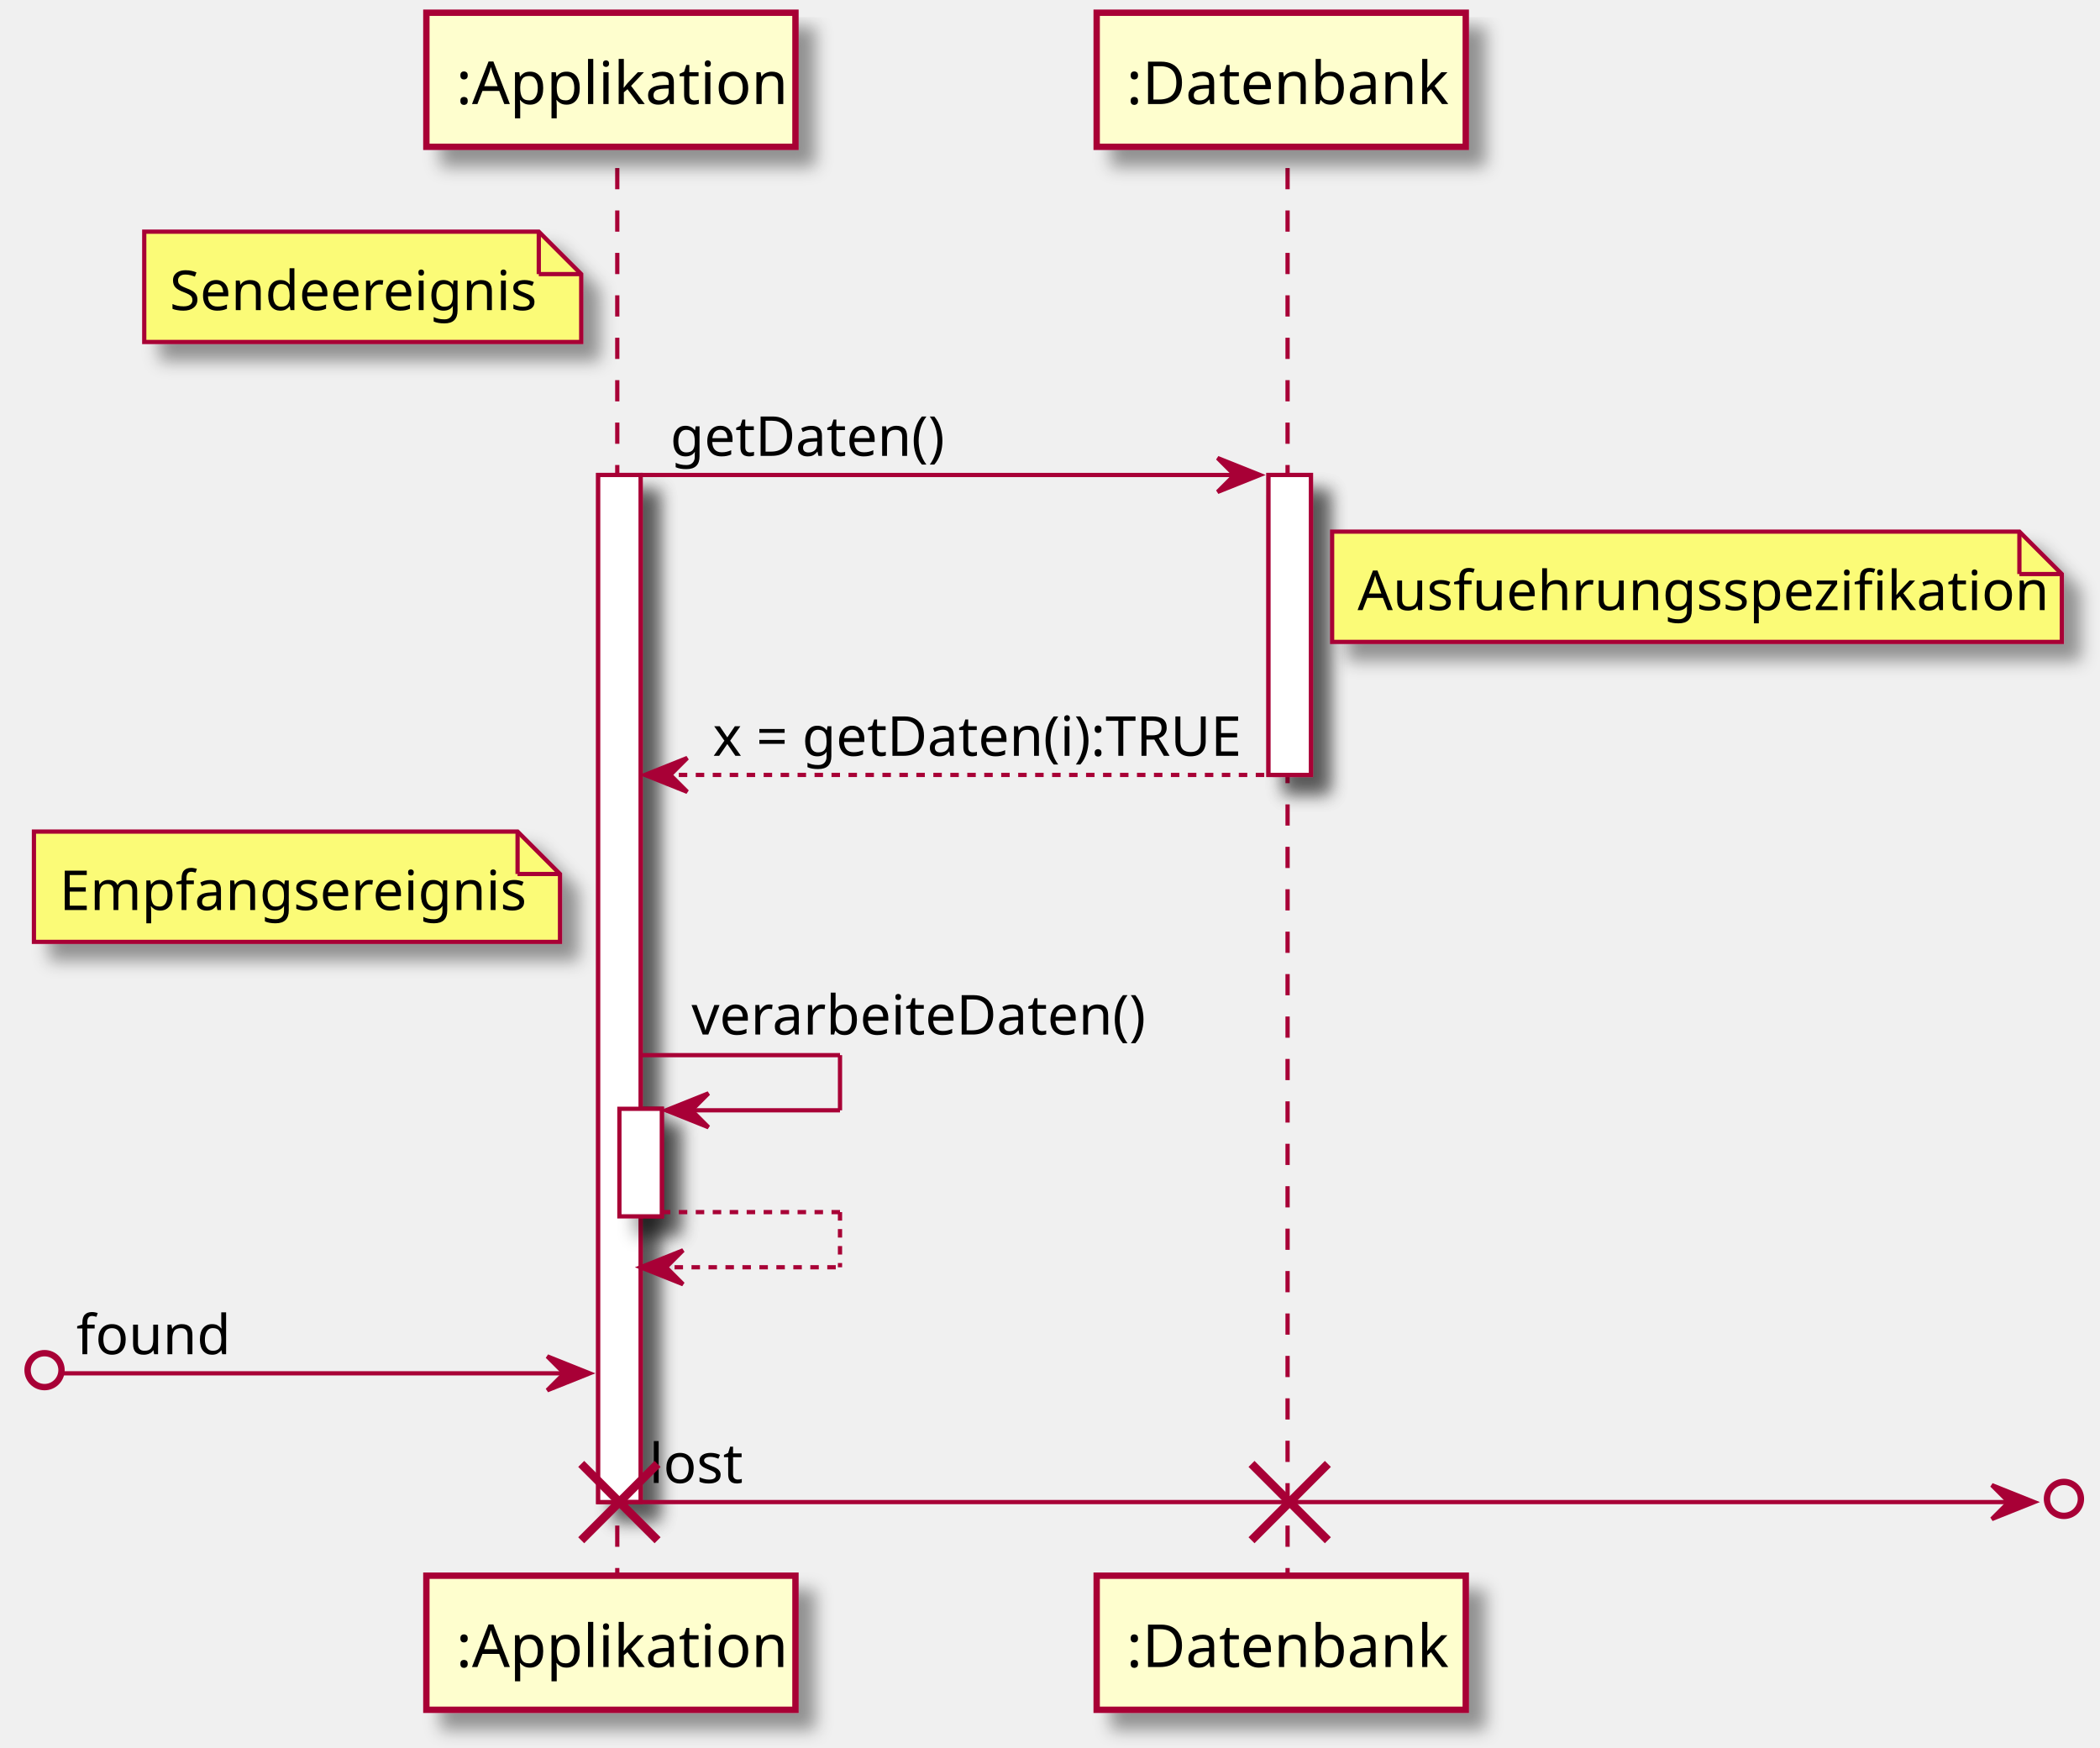
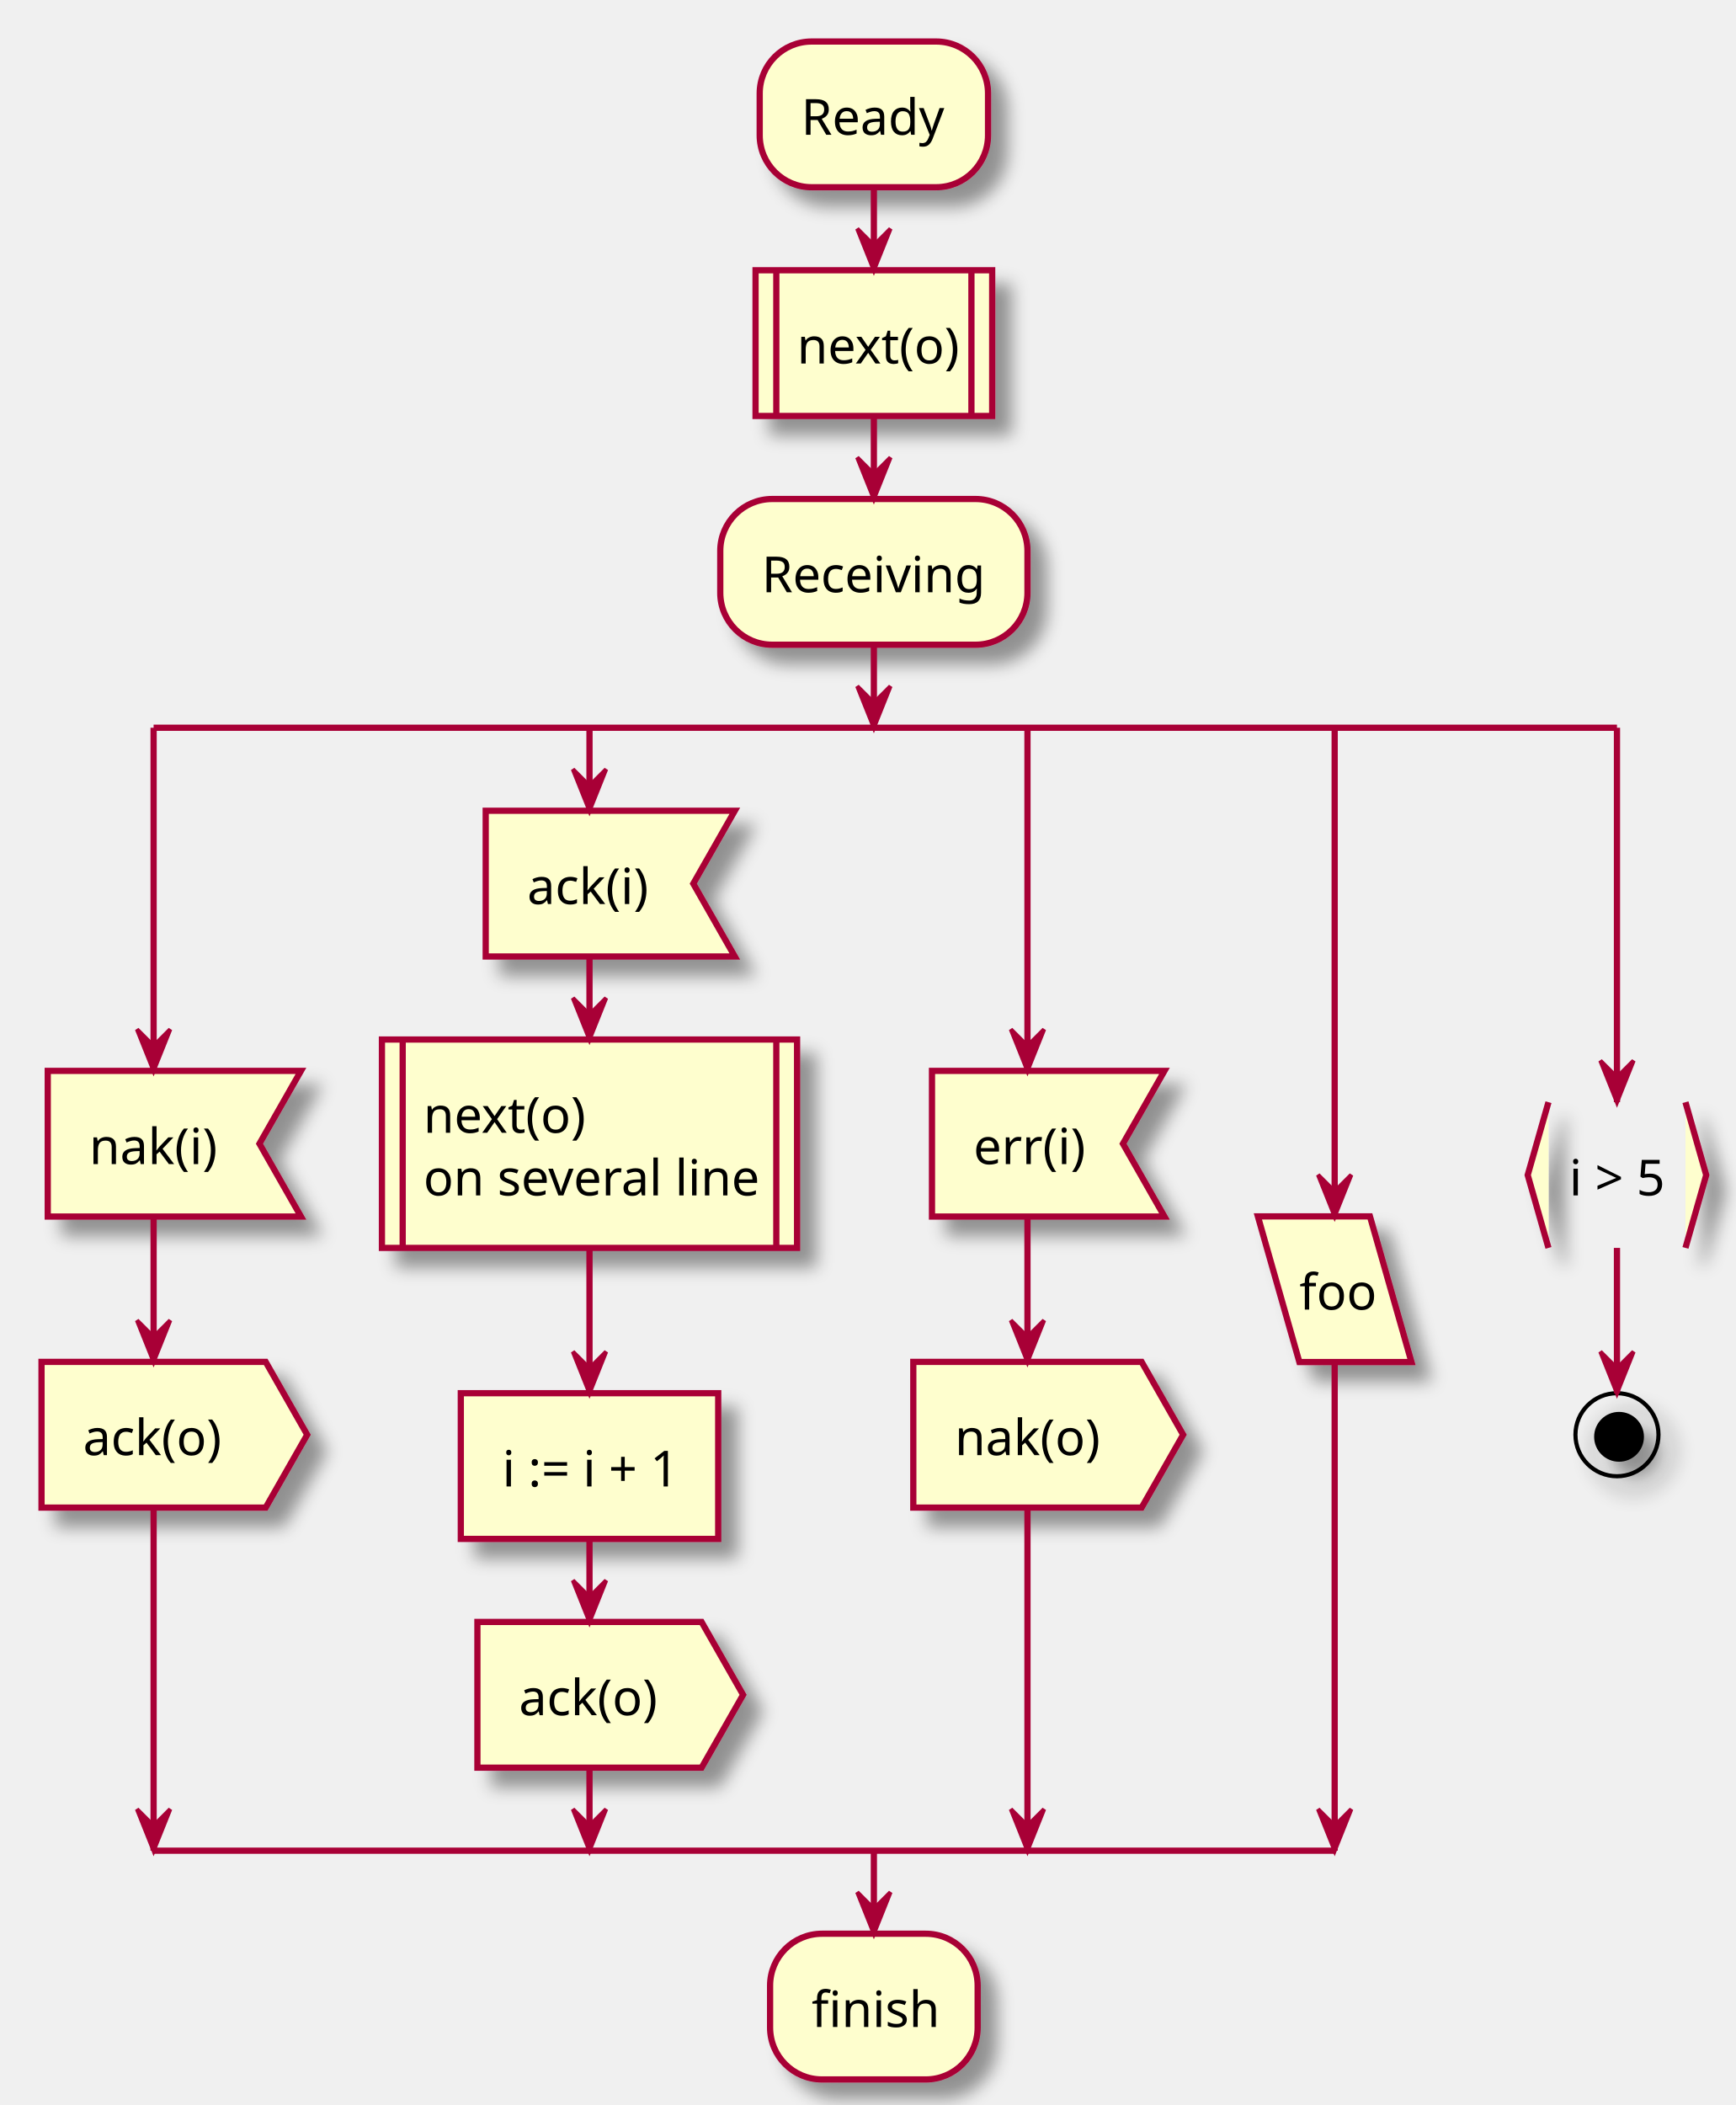
- <svg xmlns="http://www.w3.org/2000/svg" height="412px" style="width:495px;height:412px;" version="1.1" viewBox="0 0 495 412" width="495px">
+ <svg xmlns="http://www.w3.org/2000/svg" height="507px" style="width:418px;height:507px;" version="1.1" viewBox="0 0 418 507" width="418px">
  <defs>
    <filter height="300%" id="f1" width="300%" x="-1" y="-1">
      <feGaussianBlur result="blurOut" stdDeviation="2.0" />
      <feColorMatrix in="blurOut" result="blurOut2" type="matrix" values="0 0 0 0 0 0 0 0 0 0 0 0 0 0 0 0 0 0 .4 0" />
      <feOffset dx="4.0" dy="4.0" in="blurOut2" result="blurOut3" />
      <feBlend in="SourceGraphic" in2="blurOut3" mode="normal" />
    </filter>
  </defs>
  <g>
-     <rect fill="#FFFFFF" filter="url(#f1)" height="242.109" style="stroke: #A80036; stroke-width: 1.0;" width="10" x="141" y="111.961" />
-     <rect fill="#FFFFFF" filter="url(#f1)" height="25.352" style="stroke: #A80036; stroke-width: 1.0;" width="10" x="146" y="261.367" />
-     <rect fill="#FFFFFF" filter="url(#f1)" height="70.703" style="stroke: #A80036; stroke-width: 1.0;" width="10" x="299" y="111.961" />
-     <line style="stroke: #A80036; stroke-width: 1.0; stroke-dasharray: 5.0,5.0;" x1="145.5" x2="145.5" y1="39.609" y2="372.422" />
-     <line style="stroke: #A80036; stroke-width: 1.0; stroke-dasharray: 5.0,5.0;" x1="303.5" x2="303.5" y1="39.609" y2="372.422" />
-     <rect fill="#FEFECE" filter="url(#f1)" height="31.609" style="stroke: #A80036; stroke-width: 1.5;" width="87" x="100.5" y="3" />
-     <text fill="#000000" font-family="sans-serif" font-size="14" lengthAdjust="spacingAndGlyphs" textLength="73" x="107.5" y="24.533">:Applikation</text>
-     <rect fill="#FEFECE" filter="url(#f1)" height="31.609" style="stroke: #A80036; stroke-width: 1.5;" width="87" x="100.5" y="371.422" />
-     <text fill="#000000" font-family="sans-serif" font-size="14" lengthAdjust="spacingAndGlyphs" textLength="73" x="107.5" y="392.955">:Applikation</text>
-     <rect fill="#FEFECE" filter="url(#f1)" height="31.609" style="stroke: #A80036; stroke-width: 1.5;" width="87" x="258.5" y="3" />
-     <text fill="#000000" font-family="sans-serif" font-size="14" lengthAdjust="spacingAndGlyphs" textLength="73" x="265.5" y="24.533">:Datenbank</text>
-     <rect fill="#FEFECE" filter="url(#f1)" height="31.609" style="stroke: #A80036; stroke-width: 1.5;" width="87" x="258.5" y="371.422" />
-     <text fill="#000000" font-family="sans-serif" font-size="14" lengthAdjust="spacingAndGlyphs" textLength="73" x="265.5" y="392.955">:Datenbank</text>
-     <rect fill="#FFFFFF" filter="url(#f1)" height="242.109" style="stroke: #A80036; stroke-width: 1.0;" width="10" x="141" y="111.961" />
-     <rect fill="#FFFFFF" filter="url(#f1)" height="25.352" style="stroke: #A80036; stroke-width: 1.0;" width="10" x="146" y="261.367" />
-     <rect fill="#FFFFFF" filter="url(#f1)" height="70.703" style="stroke: #A80036; stroke-width: 1.0;" width="10" x="299" y="111.961" />
-     <polygon fill="#FBFB77" filter="url(#f1)" points="34,54.609,34,80.609,137,80.609,137,64.609,127,54.609,34,54.609" style="stroke: #A80036; stroke-width: 1.0;" />
-     <line style="stroke: #A80036; stroke-width: 1.0;" x1="127" x2="127" y1="54.609" y2="64.609" />
-     <line style="stroke: #A80036; stroke-width: 1.0;" x1="137" x2="127" y1="64.609" y2="64.609" />
-     <text fill="#000000" font-family="sans-serif" font-size="13" lengthAdjust="spacingAndGlyphs" textLength="82" x="40" y="73.105">Sendeereignis</text>
-     <polygon fill="#A80036" points="287,107.961,297,111.961,287,115.961,291,111.961" style="stroke: #A80036; stroke-width: 1.0;" />
-     <line style="stroke: #A80036; stroke-width: 1.0;" x1="151" x2="293" y1="111.961" y2="111.961" />
-     <text fill="#000000" font-family="sans-serif" font-size="13" lengthAdjust="spacingAndGlyphs" textLength="60" x="158" y="107.456">getDaten()</text>
-     <polygon fill="#FBFB77" filter="url(#f1)" points="314,125.312,314,151.312,486,151.312,486,135.312,476,125.312,314,125.312" style="stroke: #A80036; stroke-width: 1.0;" />
-     <line style="stroke: #A80036; stroke-width: 1.0;" x1="476" x2="476" y1="125.312" y2="135.312" />
-     <line style="stroke: #A80036; stroke-width: 1.0;" x1="486" x2="476" y1="135.312" y2="135.312" />
-     <text fill="#000000" font-family="sans-serif" font-size="13" lengthAdjust="spacingAndGlyphs" textLength="151" x="320" y="143.808">Ausfuehrungsspezifikation</text>
-     <polygon fill="#A80036" points="162,178.664,152,182.664,162,186.664,158,182.664" style="stroke: #A80036; stroke-width: 1.0;" />
-     <line style="stroke: #A80036; stroke-width: 1.0; stroke-dasharray: 2.0,2.0;" x1="156" x2="303" y1="182.664" y2="182.664" />
-     <text fill="#000000" font-family="sans-serif" font-size="13" lengthAdjust="spacingAndGlyphs" textLength="124" x="168" y="178.159">x = getDaten(i):TRUE</text>
-     <polygon fill="#FBFB77" filter="url(#f1)" points="8,196.016,8,222.016,132,222.016,132,206.016,122,196.016,8,196.016" style="stroke: #A80036; stroke-width: 1.0;" />
-     <line style="stroke: #A80036; stroke-width: 1.0;" x1="122" x2="122" y1="196.016" y2="206.016" />
-     <line style="stroke: #A80036; stroke-width: 1.0;" x1="132" x2="122" y1="206.016" y2="206.016" />
-     <text fill="#000000" font-family="sans-serif" font-size="13" lengthAdjust="spacingAndGlyphs" textLength="103" x="14" y="214.511">Empfangsereignis</text>
-     <line style="stroke: #A80036; stroke-width: 1.0;" x1="151" x2="198" y1="248.719" y2="248.719" />
-     <line style="stroke: #A80036; stroke-width: 1.0;" x1="198" x2="198" y1="248.719" y2="261.719" />
-     <line style="stroke: #A80036; stroke-width: 1.0;" x1="157" x2="198" y1="261.719" y2="261.719" />
-     <polygon fill="#A80036" points="167,257.719,157,261.719,167,265.719,163,261.719" style="stroke: #A80036; stroke-width: 1.0;" />
-     <text fill="#000000" font-family="sans-serif" font-size="13" lengthAdjust="spacingAndGlyphs" textLength="97" x="163" y="243.862">verarbeiteDaten()</text>
-     <line style="stroke: #A80036; stroke-width: 1.0; stroke-dasharray: 2.0,2.0;" x1="156" x2="198" y1="285.719" y2="285.719" />
-     <line style="stroke: #A80036; stroke-width: 1.0; stroke-dasharray: 2.0,2.0;" x1="198" x2="198" y1="285.719" y2="298.719" />
-     <line style="stroke: #A80036; stroke-width: 1.0; stroke-dasharray: 2.0,2.0;" x1="151" x2="198" y1="298.719" y2="298.719" />
-     <polygon fill="#A80036" points="161,294.719,151,298.719,161,302.719,157,298.719" style="stroke: #A80036; stroke-width: 1.0;" />
-     <ellipse cx="10.5" cy="322.969" fill="none" rx="4" ry="4" style="stroke: #A80036; stroke-width: 1.5;" />
-     <polygon fill="#A80036" points="129,319.719,139,323.719,129,327.719,133,323.719" style="stroke: #A80036; stroke-width: 1.0;" />
-     <line style="stroke: #A80036; stroke-width: 1.0;" x1="15" x2="135" y1="323.719" y2="323.719" />
-     <text fill="#000000" font-family="sans-serif" font-size="13" lengthAdjust="spacingAndGlyphs" textLength="31" x="18" y="319.214">found</text>
-     <ellipse cx="486.5" cy="353.32" fill="none" rx="4" ry="4" style="stroke: #A80036; stroke-width: 1.5;" />
-     <polygon fill="#A80036" points="469.5,350.07,479.5,354.07,469.5,358.07,473.5,354.07" style="stroke: #A80036; stroke-width: 1.0;" />
-     <line style="stroke: #A80036; stroke-width: 1.0;" x1="146" x2="475.5" y1="354.07" y2="354.07" />
-     <text fill="#000000" font-family="sans-serif" font-size="13" lengthAdjust="spacingAndGlyphs" textLength="21" x="153" y="349.565">lost</text>
-     <line style="stroke: #A80036; stroke-width: 2.0;" x1="137" x2="155" y1="345.07" y2="363.07" />
-     <line style="stroke: #A80036; stroke-width: 2.0;" x1="137" x2="155" y1="363.07" y2="345.07" />
-     <line style="stroke: #A80036; stroke-width: 2.0;" x1="295" x2="313" y1="345.07" y2="363.07" />
-     <line style="stroke: #A80036; stroke-width: 2.0;" x1="295" x2="313" y1="363.07" y2="345.07" />
+     <rect fill="#FEFECE" filter="url(#f1)" height="35.094" rx="12.5" ry="12.5" style="stroke: #A80036; stroke-width: 1.5;" width="55" x="183" y="10" />
+     <text fill="#000000" font-family="sans-serif" font-size="12" lengthAdjust="spacingAndGlyphs" textLength="35" x="193" y="32.457">Ready</text>
+     <rect fill="#FEFECE" filter="url(#f1)" height="35.094" style="stroke: #A80036; stroke-width: 1.5;" width="57" x="182" y="65.094" />
+     <line style="stroke: #A80036; stroke-width: 1.5;" x1="187" x2="187" y1="65.094" y2="100.188" />
+     <line style="stroke: #A80036; stroke-width: 1.5;" x1="234" x2="234" y1="65.094" y2="100.188" />
+     <text fill="#000000" font-family="sans-serif" font-size="12" lengthAdjust="spacingAndGlyphs" textLength="37" x="192" y="87.551">next(o)</text>
+     <rect fill="#FEFECE" filter="url(#f1)" height="35.094" rx="12.5" ry="12.5" style="stroke: #A80036; stroke-width: 1.5;" width="74" x="173.5" y="120.188" />
+     <text fill="#000000" font-family="sans-serif" font-size="12" lengthAdjust="spacingAndGlyphs" textLength="54" x="183.5" y="142.644">Receiving</text>
+     <polygon fill="#FEFECE" filter="url(#f1)" points="11.5,257.922,72.5,257.922,62.5,275.469,72.5,293.016,11.5,293.016" style="stroke: #A80036; stroke-width: 1.5;" />
+     <text fill="#000000" font-family="sans-serif" font-size="12" lengthAdjust="spacingAndGlyphs" textLength="31" x="21.5" y="280.379">nak(i)</text>
+     <polygon fill="#FEFECE" filter="url(#f1)" points="10,328.016,64,328.016,74,345.562,64,363.109,10,363.109" style="stroke: #A80036; stroke-width: 1.5;" />
+     <text fill="#000000" font-family="sans-serif" font-size="12" lengthAdjust="spacingAndGlyphs" textLength="34" x="20" y="350.473">ack(o)</text>
+     <polygon fill="#FEFECE" filter="url(#f1)" points="117,195.281,177,195.281,167,212.828,177,230.375,117,230.375" style="stroke: #A80036; stroke-width: 1.5;" />
+     <text fill="#000000" font-family="sans-serif" font-size="12" lengthAdjust="spacingAndGlyphs" textLength="30" x="127" y="217.738">ack(i)</text>
+     <rect fill="#FEFECE" filter="url(#f1)" height="50.188" style="stroke: #A80036; stroke-width: 1.5;" width="100" x="92" y="250.375" />
+     <line style="stroke: #A80036; stroke-width: 1.5;" x1="97" x2="97" y1="250.375" y2="300.562" />
+     <line style="stroke: #A80036; stroke-width: 1.5;" x1="187" x2="187" y1="250.375" y2="300.562" />
+     <text fill="#000000" font-family="sans-serif" font-size="12" lengthAdjust="spacingAndGlyphs" textLength="37" x="102" y="272.832">next(o)</text>
+     <text fill="#000000" font-family="sans-serif" font-size="12" lengthAdjust="spacingAndGlyphs" textLength="80" x="102" y="287.926">on several line</text>
+     <rect fill="#FEFECE" filter="url(#f1)" height="35.094" style="stroke: #A80036; stroke-width: 1.5;" width="62" x="111" y="335.562" />
+     <text fill="#000000" font-family="sans-serif" font-size="12" lengthAdjust="spacingAndGlyphs" textLength="42" x="121" y="358.019">i := i + 1</text>
+     <polygon fill="#FEFECE" filter="url(#f1)" points="115,390.656,169,390.656,179,408.203,169,425.75,115,425.75" style="stroke: #A80036; stroke-width: 1.5;" />
+     <text fill="#000000" font-family="sans-serif" font-size="12" lengthAdjust="spacingAndGlyphs" textLength="34" x="125" y="413.113">ack(o)</text>
+     <polygon fill="#FEFECE" filter="url(#f1)" points="224.5,257.922,280.5,257.922,270.5,275.469,280.5,293.016,224.5,293.016" style="stroke: #A80036; stroke-width: 1.5;" />
+     <text fill="#000000" font-family="sans-serif" font-size="12" lengthAdjust="spacingAndGlyphs" textLength="26" x="234.5" y="280.379">err(i)</text>
+     <polygon fill="#FEFECE" filter="url(#f1)" points="220,328.016,275,328.016,285,345.562,275,363.109,220,363.109" style="stroke: #A80036; stroke-width: 1.5;" />
+     <text fill="#000000" font-family="sans-serif" font-size="12" lengthAdjust="spacingAndGlyphs" textLength="35" x="230" y="350.473">nak(o)</text>
+     <polygon fill="#FEFECE" filter="url(#f1)" points="303,292.969,330,292.969,340,328.062,313,328.062" style="stroke: #A80036; stroke-width: 1.5;" />
+     <text fill="#000000" font-family="sans-serif" font-size="12" lengthAdjust="spacingAndGlyphs" textLength="17" x="313" y="315.426">foo</text>
+     <path d="M373,265.469 L368,283.016 L373,300.562 M406,265.469 L411,283.016 L406,300.562 " fill="#FEFECE" filter="url(#f1)" style="stroke: #A80036; stroke-width: 1.5;" />
+     <text fill="#000000" font-family="sans-serif" font-size="12" lengthAdjust="spacingAndGlyphs" textLength="23" x="378" y="287.926">i &gt; 5</text>
+     <ellipse cx="389.5" cy="345.562" fill="none" filter="url(#f1)" rx="10" ry="10" style="stroke: #000000; stroke-width: 1.0;" />
+     <ellipse cx="390" cy="346.062" fill="#000000" filter="url(#f1)" rx="6" ry="6" style="stroke: none; stroke-width: 1.0;" />
+     <rect fill="#FEFECE" filter="url(#f1)" height="35.094" rx="12.5" ry="12.5" style="stroke: #A80036; stroke-width: 1.5;" width="50" x="185.5" y="465.75" />
+     <text fill="#000000" font-family="sans-serif" font-size="12" lengthAdjust="spacingAndGlyphs" textLength="30" x="195.5" y="488.207">finish</text>
+     <line style="stroke: #A80036; stroke-width: 1.5;" x1="210.5" x2="210.5" y1="45.094" y2="65.094" />
+     <polygon fill="#A80036" points="206.5,55.094,210.5,65.094,214.5,55.094,210.5,59.094" style="stroke: #A80036; stroke-width: 1.0;" />
+     <line style="stroke: #A80036; stroke-width: 1.5;" x1="210.5" x2="210.5" y1="100.188" y2="120.188" />
+     <polygon fill="#A80036" points="206.5,110.188,210.5,120.188,214.5,110.188,210.5,114.188" style="stroke: #A80036; stroke-width: 1.0;" />
+     <line style="stroke: #A80036; stroke-width: 1.5;" x1="37" x2="37" y1="293.016" y2="328.016" />
+     <polygon fill="#A80036" points="33,318.016,37,328.016,41,318.016,37,322.016" style="stroke: #A80036; stroke-width: 1.0;" />
+     <line style="stroke: #A80036; stroke-width: 1.5;" x1="142" x2="142" y1="230.375" y2="250.375" />
+     <polygon fill="#A80036" points="138,240.375,142,250.375,146,240.375,142,244.375" style="stroke: #A80036; stroke-width: 1.0;" />
+     <line style="stroke: #A80036; stroke-width: 1.5;" x1="142" x2="142" y1="300.562" y2="335.562" />
+     <polygon fill="#A80036" points="138,325.562,142,335.562,146,325.562,142,329.562" style="stroke: #A80036; stroke-width: 1.0;" />
+     <line style="stroke: #A80036; stroke-width: 1.5;" x1="142" x2="142" y1="370.656" y2="390.656" />
+     <polygon fill="#A80036" points="138,380.656,142,390.656,146,380.656,142,384.656" style="stroke: #A80036; stroke-width: 1.0;" />
+     <line style="stroke: #A80036; stroke-width: 1.5;" x1="247.5" x2="247.5" y1="293.016" y2="328.016" />
+     <polygon fill="#A80036" points="243.5,318.016,247.5,328.016,251.5,318.016,247.5,322.016" style="stroke: #A80036; stroke-width: 1.0;" />
+     <line style="stroke: #A80036; stroke-width: 1.5;" x1="389.5" x2="389.5" y1="300.562" y2="335.562" />
+     <polygon fill="#A80036" points="385.5,325.562,389.5,335.562,393.5,325.562,389.5,329.562" style="stroke: #A80036; stroke-width: 1.0;" />
+     <line style="stroke: #A80036; stroke-width: 1.5;" x1="37" x2="37" y1="175.281" y2="257.922" />
+     <polygon fill="#A80036" points="33,247.922,37,257.922,41,247.922,37,251.922" style="stroke: #A80036; stroke-width: 1.0;" />
+     <line style="stroke: #A80036; stroke-width: 1.5;" x1="37" x2="37" y1="363.109" y2="445.75" />
+     <polygon fill="#A80036" points="33,435.75,37,445.75,41,435.75,37,439.75" style="stroke: #A80036; stroke-width: 1.0;" />
+     <line style="stroke: #A80036; stroke-width: 1.5;" x1="142" x2="142" y1="175.281" y2="195.281" />
+     <polygon fill="#A80036" points="138,185.281,142,195.281,146,185.281,142,189.281" style="stroke: #A80036; stroke-width: 1.0;" />
+     <line style="stroke: #A80036; stroke-width: 1.5;" x1="142" x2="142" y1="425.75" y2="445.75" />
+     <polygon fill="#A80036" points="138,435.75,142,445.75,146,435.75,142,439.75" style="stroke: #A80036; stroke-width: 1.0;" />
+     <line style="stroke: #A80036; stroke-width: 1.5;" x1="247.5" x2="247.5" y1="175.281" y2="257.922" />
+     <polygon fill="#A80036" points="243.5,247.922,247.5,257.922,251.5,247.922,247.5,251.922" style="stroke: #A80036; stroke-width: 1.0;" />
+     <line style="stroke: #A80036; stroke-width: 1.5;" x1="247.5" x2="247.5" y1="363.109" y2="445.75" />
+     <polygon fill="#A80036" points="243.5,435.75,247.5,445.75,251.5,435.75,247.5,439.75" style="stroke: #A80036; stroke-width: 1.0;" />
+     <line style="stroke: #A80036; stroke-width: 1.5;" x1="321.5" x2="321.5" y1="175.281" y2="292.969" />
+     <polygon fill="#A80036" points="317.5,282.969,321.5,292.969,325.5,282.969,321.5,286.969" style="stroke: #A80036; stroke-width: 1.0;" />
+     <line style="stroke: #A80036; stroke-width: 1.5;" x1="321.5" x2="321.5" y1="328.062" y2="445.75" />
+     <polygon fill="#A80036" points="317.5,435.75,321.5,445.75,325.5,435.75,321.5,439.75" style="stroke: #A80036; stroke-width: 1.0;" />
+     <line style="stroke: #A80036; stroke-width: 1.5;" x1="389.5" x2="389.5" y1="175.281" y2="265.469" />
+     <polygon fill="#A80036" points="385.5,255.469,389.5,265.469,393.5,255.469,389.5,259.469" style="stroke: #A80036; stroke-width: 1.0;" />
+     <line style="stroke: #A80036; stroke-width: 1.5;" x1="37" x2="389.5" y1="175.281" y2="175.281" />
+     <line style="stroke: #A80036; stroke-width: 1.5;" x1="37" x2="321.5" y1="445.75" y2="445.75" />
+     <line style="stroke: #A80036; stroke-width: 1.5;" x1="210.5" x2="210.5" y1="155.281" y2="175.281" />
+     <polygon fill="#A80036" points="206.5,165.281,210.5,175.281,214.5,165.281,210.5,169.281" style="stroke: #A80036; stroke-width: 1.0;" />
+     <line style="stroke: #A80036; stroke-width: 1.5;" x1="210.5" x2="210.5" y1="445.75" y2="465.75" />
+     <polygon fill="#A80036" points="206.5,455.75,210.5,465.75,214.5,455.75,210.5,459.75" style="stroke: #A80036; stroke-width: 1.0;" />
  </g>
</svg>
